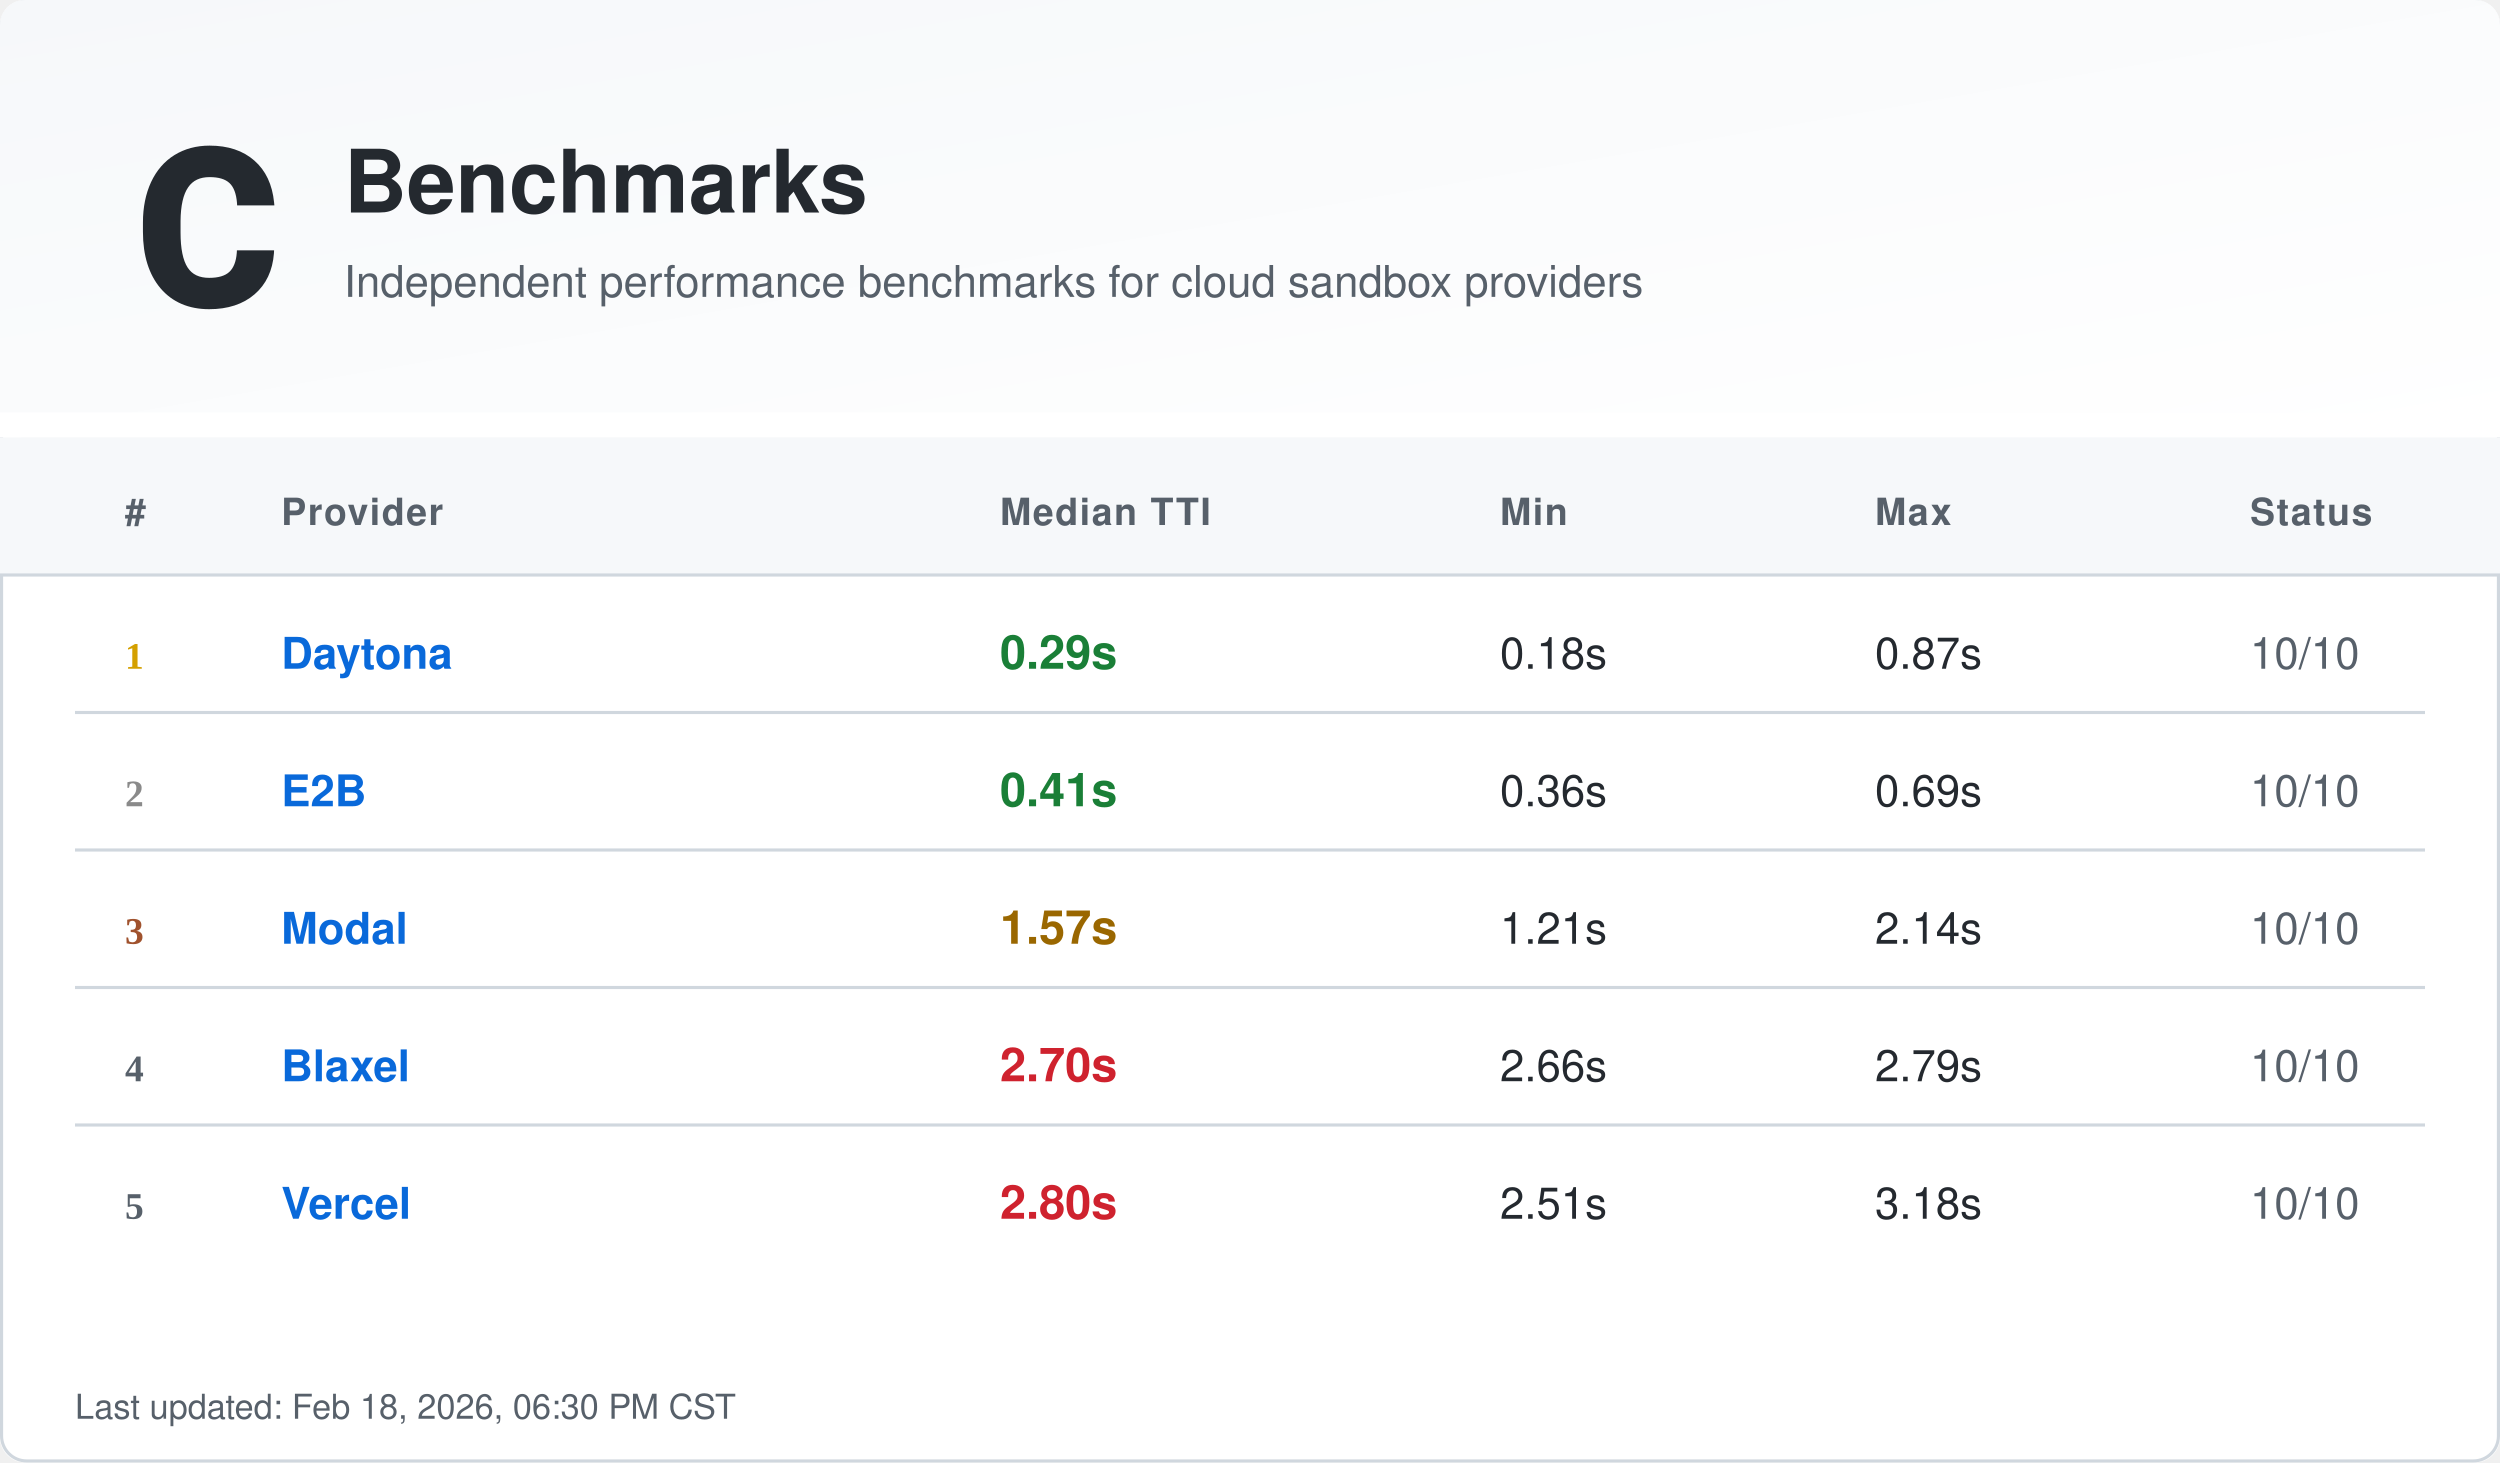
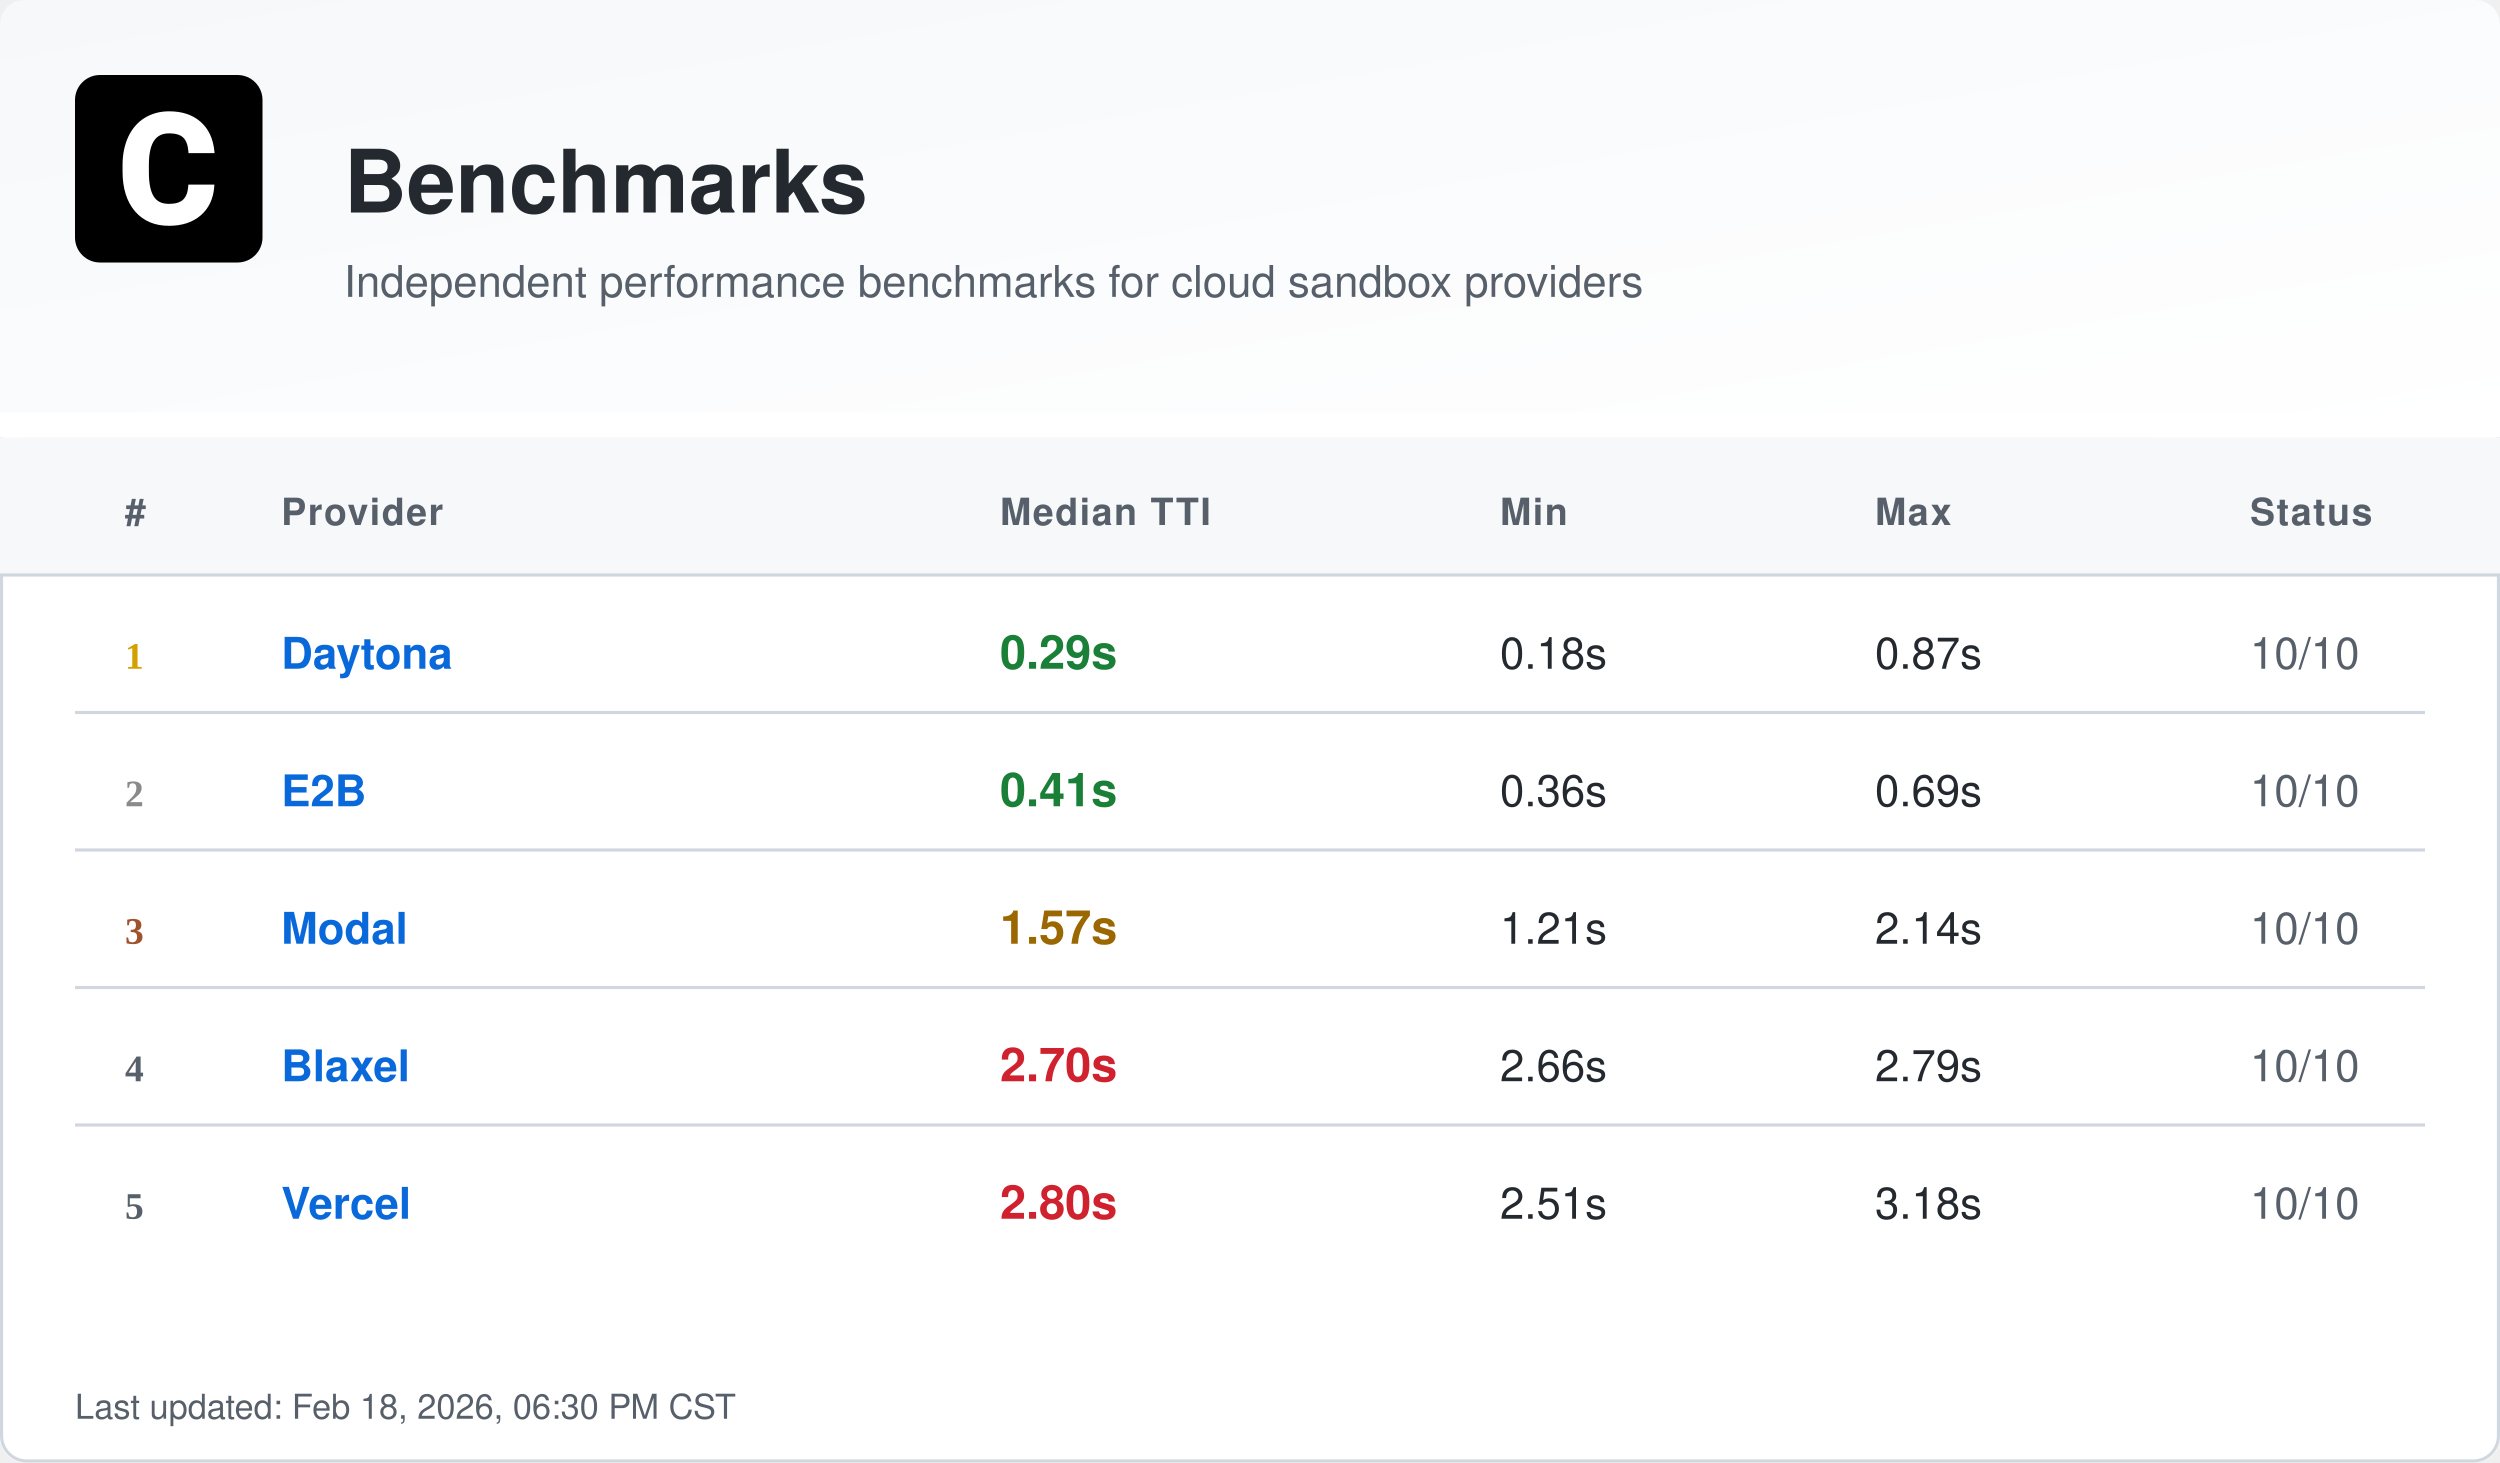
<svg xmlns="http://www.w3.org/2000/svg" width="800" height="468" viewBox="0 0 800 468">
  <defs>
    <linearGradient id="headerGrad" x1="0%" y1="0%" x2="100%" y2="100%">
      <stop offset="0%" style="stop-color:#f6f8fa;stop-opacity:1" />
      <stop offset="100%" style="stop-color:#ffffff;stop-opacity:1" />
    </linearGradient>
  </defs>
  <style>
    .bg { fill: #ffffff; }
    .header-bg { fill: url(#headerGrad); }
    .table-header-bg { fill: #f6f8fa; }
    .table-header { font: 600 12px -apple-system, BlinkMacSystemFont, 'Segoe UI', Helvetica, Arial, sans-serif; fill: #57606a; text-transform: uppercase; letter-spacing: 0.5px; }
    .row { font: 14px -apple-system, BlinkMacSystemFont, 'Segoe UI', Helvetica, Arial, sans-serif; fill: #24292f; }
    .rank { font-weight: 700; fill: #57606a; }
    .rank-1 { fill: #d4a000; }
    .rank-2 { fill: #8a8a8a; }
    .rank-3 { fill: #a0522d; }
    .provider { font-weight: 600; fill: #0969da; }
    .median { font-weight: 700; font-size: 15px; }
    .fast { fill: #1a7f37; }
    .medium { fill: #9a6700; }
    .slow { fill: #cf222e; }
    .status { fill: #57606a; }
    .divider { stroke: #d0d7de; stroke-width: 1; }
    .border { stroke: #d0d7de; stroke-width: 1; fill: none; }
    .timestamp { font: 11px -apple-system, BlinkMacSystemFont, 'Segoe UI', Helvetica, Arial, sans-serif; fill: #57606a; }
    .title { font: bold 28px -apple-system, BlinkMacSystemFont, 'Segoe UI', Helvetica, Arial, sans-serif; fill: #24292f; }
    .subtitle { font: 14px -apple-system, BlinkMacSystemFont, 'Segoe UI', Helvetica, Arial, sans-serif; fill: #57606a; }
    .logo { fill: #24292f; }
  </style>
  <rect class="bg" width="800" height="468" rx="8" />
  <rect class="border" x="0.5" y="0.5" width="799" height="467" rx="8" />
  <rect class="header-bg" width="800" height="140" rx="8" />
  <rect class="bg" y="132" width="800" height="8" />
-   <g transform="translate(24, 30) scale(0.05)">
-     <path class="logo" d="M1036.26,1002.28h237.87l-.93,19.09c-8.38,110.32-49.81,198.3-123.82,262.07-73.09,63.31-170.84,95.43-290.48,95.43-130.81,0-235.55-44.69-311.43-133.6-74.48-87.98-112.65-209.48-112.65-361.23v-60.51c0-96.83,17.7-183.41,51.68-257.43,34.91-74.95,85.19-133.61,149.89-173.63,64.7-40.04,140.12-60.52,225.3-60.52,117.77,0,214.13,32.12,286.29,95.9,72.62,63.3,114.98,153.61,126.15,267.67l1.86,19.08h-238.34l-.93-15.83c-4.65-59.11-20.95-101.94-47.95-127.08-27-25.6-69.83-38.17-127.08-38.17-61.91,0-107.06,20.95-137.33,65.17-31.65,45.15-47.94,117.77-48.87,215.53v74.48c0,102.41,15.36,177.83,45.62,223.91,28.86,44.22,74.01,65.63,137.79,65.63,58.19,0,101.48-12.57,128.95-38.17,26.99-25.14,43.29-66.1,47.48-121.5l.93-16.3Z" />
+   <g transform="translate(24, 24)">
+     <rect width="60" height="60" rx="8" fill="#000000" />
+     <g transform="scale(0.035) translate(0, 0)">
+       <path fill="#ffffff" d="M1036.26,1002.28h237.87l-.93,19.09c-8.38,110.32-49.81,198.3-123.82,262.07-73.09,63.31-170.84,95.43-290.48,95.43-130.81,0-235.55-44.69-311.43-133.6-74.48-87.98-112.65-209.48-112.65-361.23v-60.51c0-96.83,17.7-183.41,51.68-257.43,34.91-74.95,85.19-133.61,149.89-173.63,64.7-40.04,140.12-60.52,225.3-60.52,117.77,0,214.13,32.12,286.29,95.9,72.62,63.3,114.98,153.61,126.15,267.67l1.86,19.08h-238.34l-.93-15.83c-4.65-59.11-20.95-101.94-47.95-127.08-27-25.6-69.83-38.17-127.08-38.17-61.91,0-107.06,20.95-137.33,65.17-31.65,45.15-47.94,117.77-48.87,215.53v74.48c0,102.41,15.36,177.83,45.62,223.91,28.86,44.22,74.01,65.63,137.79,65.63,58.19,0,101.48-12.57,128.95-38.17,26.99-25.14,43.29-66.1,47.48-121.5l.93-16.3Z" />
+     </g>
  </g>
  <text class="title" x="110" y="68">Benchmarks</text>
  <text class="subtitle" x="110" y="95">Independent performance benchmarks for cloud sandbox providers</text>
  <rect class="table-header-bg" y="140" width="800" height="44" />
  <text class="table-header" x="40" y="168">#</text>
  <text class="table-header" x="90" y="168">Provider</text>
  <text class="table-header" x="320" y="168">Median TTI</text>
  <text class="table-header" x="480" y="168">Min</text>
  <text class="table-header" x="600" y="168">Max</text>
  <text class="table-header" x="720" y="168">Status</text>
  <line class="divider" x1="0" y1="184" x2="800" y2="184" />
  <text class="rank rank-1" x="40" y="214">1</text>
  <text class="row provider" x="90" y="214">Daytona</text>
  <text class="row median fast" x="320" y="214">0.29s</text>
  <text class="row" x="480" y="214">0.18s</text>
  <text class="row" x="600" y="214">0.87s</text>
  <text class="row status" x="720" y="214">10/10</text>
  <line class="divider" x1="24" y1="228" x2="776" y2="228" />
  <text class="rank rank-2" x="40" y="258">2</text>
  <text class="row provider" x="90" y="258">E2B</text>
  <text class="row median fast" x="320" y="258">0.41s</text>
  <text class="row" x="480" y="258">0.36s</text>
  <text class="row" x="600" y="258">0.69s</text>
  <text class="row status" x="720" y="258">10/10</text>
  <line class="divider" x1="24" y1="272" x2="776" y2="272" />
  <text class="rank rank-3" x="40" y="302">3</text>
  <text class="row provider" x="90" y="302">Modal</text>
  <text class="row median medium" x="320" y="302">1.57s</text>
  <text class="row" x="480" y="302">1.21s</text>
  <text class="row" x="600" y="302">2.14s</text>
  <text class="row status" x="720" y="302">10/10</text>
  <line class="divider" x1="24" y1="316" x2="776" y2="316" />
  <text class="rank" x="40" y="346">4</text>
  <text class="row provider" x="90" y="346">Blaxel</text>
  <text class="row median slow" x="320" y="346">2.70s</text>
  <text class="row" x="480" y="346">2.66s</text>
  <text class="row" x="600" y="346">2.79s</text>
  <text class="row status" x="720" y="346">10/10</text>
  <line class="divider" x1="24" y1="360" x2="776" y2="360" />
  <text class="rank" x="40" y="390">5</text>
  <text class="row provider" x="90" y="390">Vercel</text>
  <text class="row median slow" x="320" y="390">2.80s</text>
  <text class="row" x="480" y="390">2.51s</text>
  <text class="row" x="600" y="390">3.18s</text>
  <text class="row status" x="720" y="390">10/10</text>
  <text class="timestamp" x="24" y="454">Last updated: Feb 18, 2026, 06:30 PM CST</text>
</svg>
